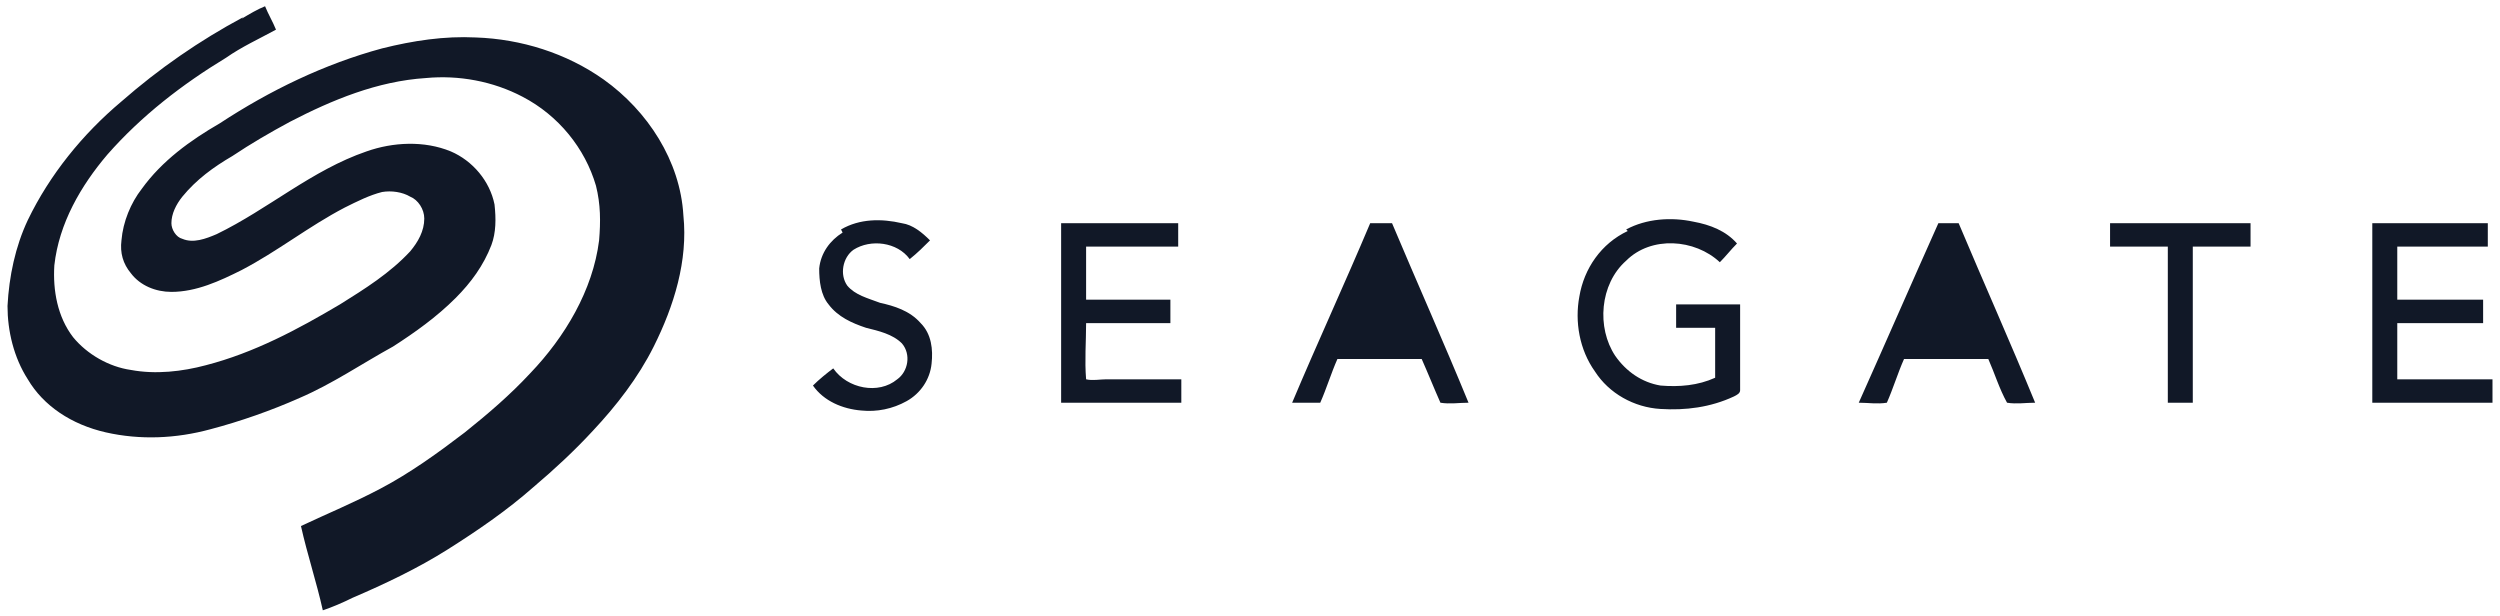
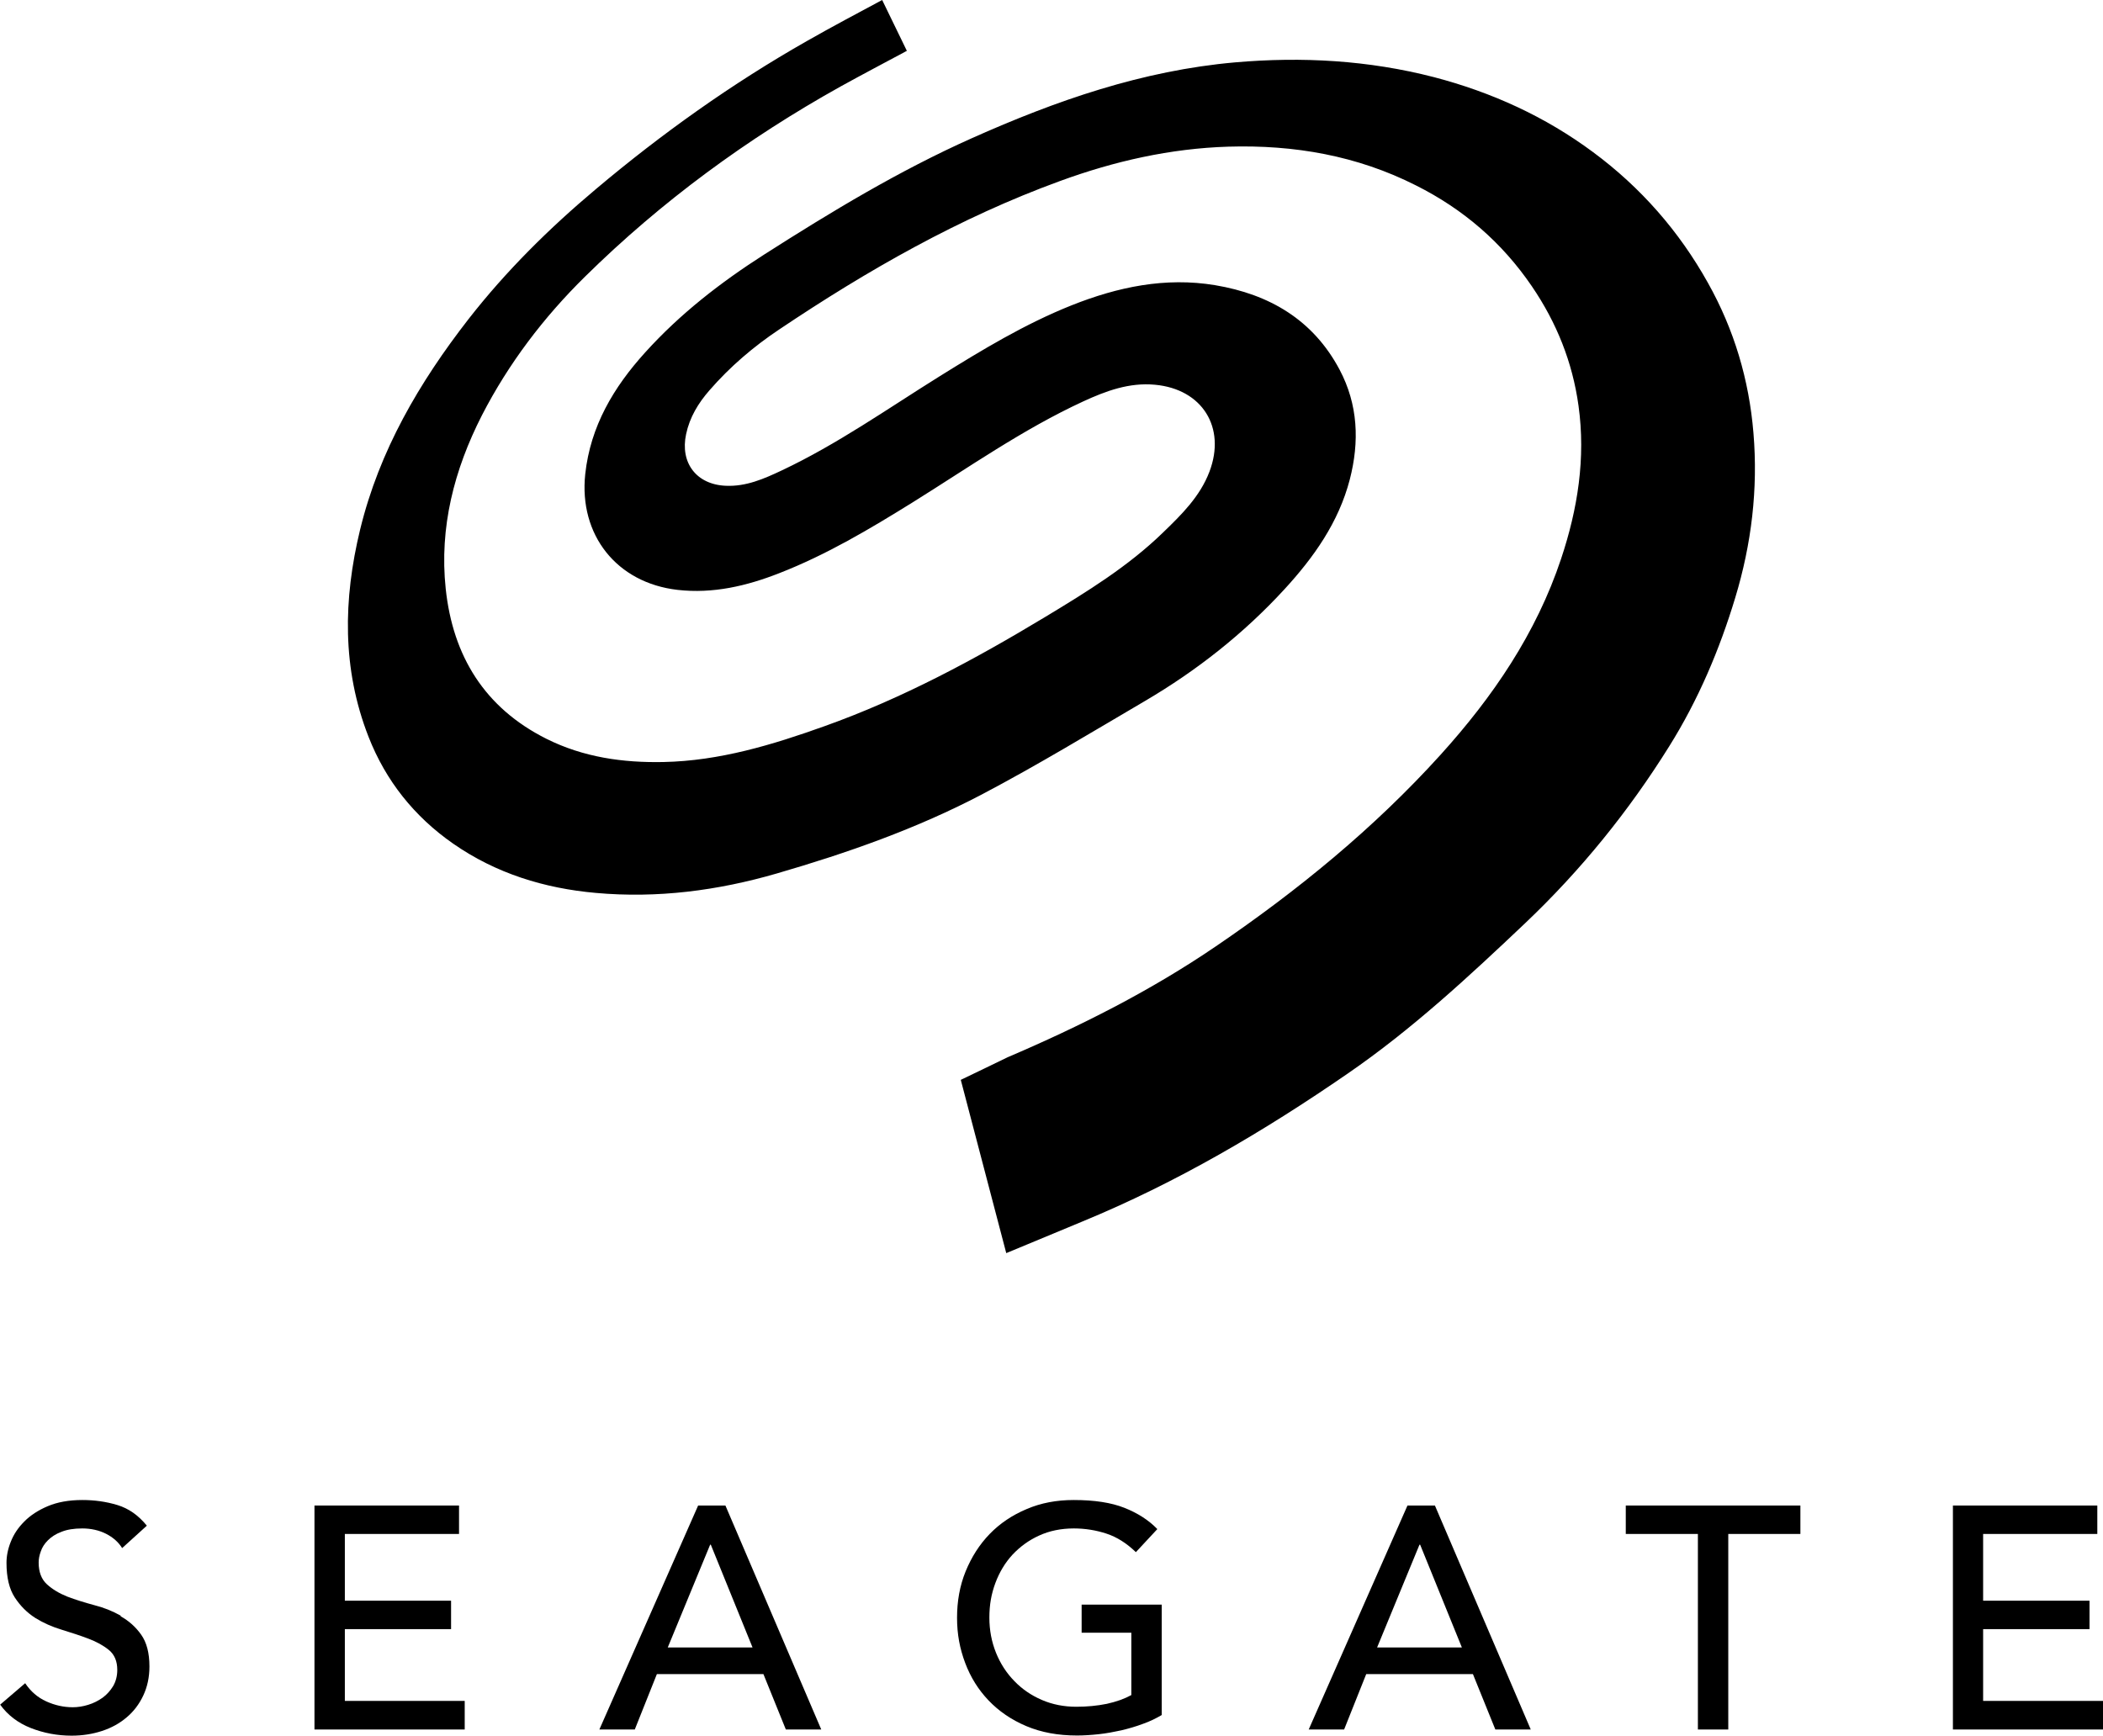
- <svg xmlns="http://www.w3.org/2000/svg" width="200" height="49.2" viewBox="0 0 160 39.4" version="1.1">
-   <path d="m15.4 1.2c0.5-0.3 1-0.6 1.5-0.8 0.2 0.5 0.5 1 0.7 1.5-1.1 0.6-2.2 1.1-3.2 1.8-2.8 1.7-5.4 3.7-7.6 6.2-1.7 2-3.1 4.4-3.4 7.1-0.1 1.6 0.2 3.3 1.2 4.6 0.9 1.1 2.3 1.9 3.7 2.1 1.6 0.3 3.3 0.1 4.8-0.3 3.1-0.8 5.9-2.3 8.6-3.9 1.6-1 3.2-2 4.5-3.4 0.5-0.6 0.9-1.3 0.9-2.1 0-0.6-0.4-1.2-0.9-1.4-0.5-0.3-1.2-0.4-1.8-0.3-0.8 0.2-1.6 0.6-2.4 1-2.3 1.2-4.3 2.8-6.6 4-1.4 0.7-2.9 1.4-4.5 1.4-1 0-2-0.4-2.6-1.2-0.5-0.6-0.7-1.3-0.6-2.1 0.1-1.2 0.6-2.4 1.3-3.3 1.3-1.8 3.1-3.1 5-4.2 3.2-2.1 6.7-3.8 10.4-4.8 2-0.5 4-0.8 6-0.7 2.9 0.1 5.8 1 8.2 2.7 2.8 2 4.9 5.2 5.1 8.7 0.3 2.9-0.6 5.8-1.9 8.4-1 2-2.4 3.8-3.9 5.4-1.2 1.3-2.5 2.5-3.8 3.6-1.7 1.5-3.6 2.8-5.5 4-1.9 1.2-4 2.2-6.1 3.1-0.6 0.3-1.3 0.6-1.9 0.8-0.4-1.8-1-3.6-1.4-5.4 1.7-0.8 3.4-1.5 5.1-2.4 1.9-1 3.7-2.3 5.4-3.6 1.5-1.2 2.9-2.4 4.2-3.8 2.2-2.3 4-5.3 4.4-8.5 0.1-1.2 0.1-2.3-0.2-3.5-0.7-2.4-2.4-4.5-4.7-5.7-1.9-1-4.1-1.4-6.2-1.2-3.1 0.2-6 1.4-8.7 2.8-1.3 0.7-2.5 1.4-3.7 2.2-1.2 0.7-2.3 1.5-3.2 2.6-0.4 0.5-0.7 1.1-0.7 1.7 0 0.4 0.3 0.9 0.7 1 0.7 0.3 1.5 0 2.2-0.3 3.3-1.6 6.1-4.1 9.6-5.3 1.7-0.6 3.7-0.7 5.4 0 1.4 0.6 2.5 1.9 2.8 3.4 0.1 0.9 0.1 1.8-0.2 2.6-0.5 1.3-1.3 2.4-2.3 3.4-1.2 1.2-2.6 2.2-4 3.1-2 1.1-3.9 2.4-6 3.3-1.8 0.8-3.8 1.5-5.7 2-2.2 0.6-4.5 0.7-6.7 0.2C4.5 27.2 2.7 26 1.7 24.3 0.8 22.9 0.4 21.2 0.4 19.6c0.1-1.9 0.5-3.8 1.3-5.5 1.4-2.9 3.5-5.5 6-7.6 2.4-2.1 5-3.9 7.8-5.4z" fill="#111827" />
-   <path d="m53.8 14.7c1.2-0.7 2.6-0.7 3.9-0.4 0.7 0.1 1.3 0.6 1.8 1.1-0.4 0.4-0.8 0.8-1.3 1.2-0.8-1.1-2.5-1.3-3.6-0.6-0.7 0.5-0.9 1.6-0.4 2.3 0.5 0.6 1.3 0.8 2.1 1.1 0.9 0.2 1.9 0.5 2.6 1.3 0.7 0.7 0.8 1.7 0.7 2.6-0.1 1-0.7 1.9-1.6 2.4-0.9 0.5-1.9 0.7-2.9 0.6-1.2-0.1-2.4-0.6-3.1-1.6 0.4-0.4 0.9-0.8 1.3-1.1 0.9 1.3 2.9 1.7 4.1 0.7 0.7-0.5 0.9-1.6 0.3-2.3-0.6-0.6-1.5-0.8-2.3-1-0.9-0.3-1.8-0.7-2.4-1.5-0.5-0.6-0.6-1.5-0.6-2.3 0.1-1 0.7-1.8 1.5-2.3zM104.1 14.7c1.3-0.7 2.9-0.8 4.3-0.5 1.1 0.2 2.1 0.6 2.8 1.4-0.4 0.4-0.7 0.8-1.1 1.2-1.6-1.5-4.4-1.7-6-0.1-1.7 1.5-1.9 4.3-0.7 6.1 0.7 1 1.7 1.7 2.9 1.9 1.2 0.1 2.4 0 3.5-0.5 0-1.1 0-2.1 0-3.2-0.8 0-1.7 0-2.5 0 0-0.5 0-1 0-1.5 1.4 0 2.7 0 4.1 0 0 1.8 0 3.7 0 5.5 0 0.2-0.2 0.3-0.4 0.4-1.5 0.7-3.1 0.9-4.7 0.8-1.7-0.1-3.3-1-4.2-2.4-1-1.4-1.3-3.2-1-4.8 0.3-1.8 1.4-3.4 3.1-4.2zM68 14.3c2.5 0 4.9 0 7.4 0 0 0.5 0 1 0 1.5-2 0-3.9 0-5.9 0 0 1.1 0 2.3 0 3.4 1.8 0 3.6 0 5.4 0 0 0.5 0 1 0 1.5-1.8 0-3.6 0-5.4 0 0 1.2-0.1 2.4 0 3.6 0.4 0.1 0.9 0 1.3 0 1.6 0 3.2 0 4.8 0 0 0.5 0 1 0 1.5-2.6 0-5.1 0-7.7 0 0-3.8 0-7.7 0-11.5zM87.7 14.3c0.5 0 1 0 1.4 0 1.6 3.8 3.3 7.6 4.9 11.5-0.6 0-1.2 0.1-1.8 0-0.4-0.9-0.8-1.9-1.2-2.8-1.8 0-3.6 0-5.4 0-0.4 0.9-0.7 1.9-1.1 2.8-0.6 0-1.2 0-1.8 0 1.6-3.8 3.4-7.7 5-11.5zM124 14.3c0.5 0 1 0 1.4 0 1.6 3.8 3.3 7.6 4.9 11.5-0.6 0-1.2 0.1-1.8 0-0.5-0.9-0.8-1.9-1.2-2.8-1.8 0-3.6 0-5.4 0-0.4 0.9-0.7 1.9-1.1 2.8-0.6 0.1-1.2 0-1.8 0 1.7-3.8 3.4-7.7 5.1-11.5zM135.1 14.3c3 0 6 0 9 0 0 0.5 0 1 0 1.5-1.2 0-2.5 0-3.7 0 0 3.3 0 6.7 0 10-0.5 0-1 0-1.6 0 0-3.3 0-6.7 0-10-1.2 0-2.5 0-3.7 0 0-0.5 0-1 0-1.5zM151.9 14.3c2.5 0 4.9 0 7.4 0 0 0.5 0 1 0 1.5-1.9 0-3.9 0-5.8 0 0 1.1 0 2.3 0 3.4 1.8 0 3.6 0 5.5 0 0 0.5 0 1 0 1.5-1.8 0-3.6 0-5.5 0 0 1.2 0 2.4 0 3.6 2 0 4.1 0 6.1 0 0 0.5 0 1 0 1.5-2.6 0-5.1 0-7.7 0 0-3.8 0-7.7 0-11.5z" fill="#111827" />
-   <path d="m86.2 21.6c0.7-1.7 1.4-3.5 2.2-5.2 0.7 1.7 1.4 3.5 2.1 5.2-1.4 0-2.9 0-4.3 0zM122.5 21.6c0.7-1.7 1.4-3.5 2.2-5.2 0.7 1.7 1.4 3.5 2.1 5.2-1.4 0-2.9 0-4.3 0z" fill="#111827" />
+ <svg xmlns="http://www.w3.org/2000/svg" id="Layer_2" data-name="Layer 2" viewBox="0 0 129.47 106.84">
+   <g id="Layer_1-2" data-name="Layer 1">
+     <g>
+       <g>
+         <path d="M61.95,77.16c-.95-3.63-1.89-7.19-2.8-10.67.99-.48,1.8-.86,2.88-1.39,4.47-1.91,8.8-4.09,12.82-6.83,5.04-3.43,9.74-7.27,13.84-11.8,3.21-3.55,5.89-7.47,7.42-12.07,1.02-3.06,1.52-6.19,1.07-9.42-.37-2.68-1.35-5.12-2.87-7.35-1.84-2.7-4.22-4.75-7.13-6.21-3.63-1.84-7.51-2.51-11.55-2.39-3.58.11-7.02.89-10.38,2.12-6.17,2.25-11.83,5.48-17.27,9.13-1.59,1.06-3.04,2.3-4.3,3.75-.69.79-1.22,1.66-1.44,2.7-.38,1.76.63,3.1,2.43,3.18,1.26.06,2.37-.43,3.47-.95,3.41-1.61,6.5-3.79,9.69-5.78,2.62-1.63,5.26-3.23,8.14-4.38,2.84-1.13,5.77-1.75,8.84-1.24,3.34.56,6.03,2.13,7.66,5.2,1.14,2.15,1.23,4.43.63,6.76-.69,2.65-2.22,4.8-4.03,6.77-2.5,2.72-5.38,4.99-8.56,6.86-3.34,1.96-6.65,3.97-10.07,5.77-4,2.1-8.27,3.6-12.61,4.86-3.65,1.06-7.36,1.54-11.14,1.2-3.17-.28-6.16-1.2-8.8-3.04-2.38-1.66-4.14-3.86-5.2-6.57-1.64-4.19-1.56-8.46-.52-12.76,1.18-4.86,3.64-9.06,6.68-12.97,2.31-2.96,4.97-5.59,7.84-8,4.06-3.42,8.37-6.49,12.98-9.11,1.56-.89,3.15-1.73,4.64-2.53.52,1.07,1.01,2.09,1.52,3.13-1.38.74-2.73,1.45-4.07,2.19-5.76,3.21-11.04,7.08-15.74,11.71-2.55,2.51-4.71,5.35-6.35,8.54-1.71,3.35-2.63,6.9-2.23,10.68.44,4.14,2.39,7.33,6.2,9.24,2.28,1.14,4.71,1.48,7.21,1.43,3.45-.07,6.71-1.06,9.92-2.21,4.79-1.71,9.25-4.11,13.59-6.73,2.55-1.54,5.09-3.1,7.24-5.19,1.14-1.1,2.28-2.22,2.86-3.75,1.03-2.72-.44-5.08-3.35-5.35-1.59-.15-3.02.38-4.43,1.03-3.7,1.71-7.04,4.06-10.49,6.21-2.64,1.64-5.31,3.23-8.21,4.36-2.01.79-4.09,1.28-6.27,1.03-3.74-.43-6.08-3.38-5.68-7.13.32-2.95,1.75-5.35,3.69-7.49,2.14-2.37,4.64-4.31,7.33-6.03,4.12-2.63,8.3-5.16,12.78-7.16,5.19-2.32,10.51-4.17,16.21-4.67,4.13-.36,8.21-.13,12.24.91,3.56.93,6.85,2.43,9.8,4.62,2.93,2.17,5.29,4.86,7.07,8.05,1.61,2.87,2.53,5.96,2.8,9.24.29,3.45-.12,6.84-1.12,10.14-.97,3.21-2.28,6.3-4.07,9.16-2.49,3.99-5.43,7.62-8.84,10.86-3.48,3.3-6.99,6.56-10.96,9.29-5.15,3.55-10.52,6.71-16.32,9.1-1.55.64-3.09,1.29-4.72,1.96" />
+         <path d="M7.43,99.48c-.5-.28-1.04-.5-1.64-.65-.59-.16-1.14-.33-1.64-.52-.5-.2-.92-.45-1.26-.76-.34-.31-.51-.76-.51-1.34,0-.21.04-.44.13-.68.08-.25.23-.48.44-.69.21-.21.48-.39.83-.52.34-.14.77-.21,1.29-.21s1.03.11,1.46.33c.43.22.76.51.99.88l1.52-1.38c-.52-.64-1.12-1.06-1.81-1.27-.69-.21-1.41-.31-2.16-.31-.83,0-1.54.13-2.13.38-.59.25-1.08.57-1.45.95-.38.38-.65.79-.83,1.25-.18.45-.26.88-.26,1.29,0,.9.17,1.61.51,2.13.34.52.76.94,1.26,1.26.5.31,1.04.55,1.64.73.59.18,1.14.36,1.64.55.5.19.92.42,1.26.7.34.28.51.69.51,1.22,0,.38-.09.71-.25.99-.17.28-.39.53-.65.72-.27.19-.56.34-.89.44-.32.1-.64.15-.95.15-.56,0-1.1-.12-1.63-.36-.53-.24-.96-.61-1.3-1.12l-1.54,1.32c.47.65,1.1,1.13,1.89,1.44.79.31,1.63.47,2.51.47.66,0,1.29-.1,1.87-.29.58-.19,1.09-.47,1.52-.84.43-.36.77-.81,1.02-1.34.25-.53.38-1.13.38-1.79,0-.83-.17-1.48-.51-1.96-.34-.48-.76-.85-1.26-1.13" />
+       </g>
+       <polygon points="19.36 92.7 19.36 106.49 28.61 106.49 28.61 104.73 21.23 104.73 21.23 100.31 27.77 100.31 27.77 98.56 21.23 98.56 21.23 94.45 28.26 94.45 28.26 92.7 19.36 92.7" />
+       <path d="M42.98,92.7l-6.08,13.79h2.18l1.36-3.41h6.56l1.38,3.41h2.18l-5.9-13.79h-1.69ZM43.72,95.11h.04l2.57,6.33h-5.22l2.61-6.33Z" />
+       <g>
+         <path d="M66.59,100.53h3.06v3.84c-.42.23-.92.41-1.51.54-.59.12-1.22.18-1.88.18-.76,0-1.47-.14-2.12-.42-.65-.28-1.22-.67-1.69-1.16-.48-.49-.86-1.07-1.13-1.74-.27-.67-.41-1.39-.41-2.17s.12-1.46.37-2.13c.25-.67.6-1.25,1.05-1.74.46-.49,1-.89,1.64-1.18.63-.29,1.35-.44,2.14-.44.7,0,1.37.11,2.01.32.64.21,1.24.59,1.81,1.14l1.32-1.42c-.54-.56-1.22-.99-2.03-1.31-.81-.32-1.84-.48-3.12-.48-1.05,0-2.02.18-2.9.56-.88.37-1.64.88-2.27,1.53-.63.65-1.12,1.42-1.48,2.3-.36.88-.53,1.84-.53,2.86s.17,1.9.5,2.78c.33.88.81,1.65,1.44,2.31.63.66,1.4,1.19,2.32,1.58.92.39,1.96.58,3.13.58.41,0,.86-.03,1.33-.08.47-.05.94-.14,1.4-.24.46-.11.91-.24,1.33-.4.43-.15.81-.34,1.15-.54v-6.8h-4.93v1.75Z" />
+         <path d="M86.65,92.7l-6.08,13.79h2.18l1.36-3.41h6.57l1.38,3.41h2.18l-5.9-13.79h-1.7ZM87.39,95.11h.04l2.57,6.33h-5.22l2.61-6.33Z" />
+         <polygon points="100.09 92.7 100.09 94.45 104.53 94.45 104.53 106.49 106.4 106.49 106.4 94.45 110.84 94.45 110.84 92.7 100.09 92.7" />
+         <polygon points="120.23 92.7 120.23 106.49 129.47 106.49 129.47 104.73 122.09 104.73 122.09 100.31 128.64 100.31 128.64 98.56 122.09 98.56 122.09 94.45 129.12 94.45 129.12 92.7 120.23 92.7" />
+       </g>
+     </g>
+   </g>
</svg>
